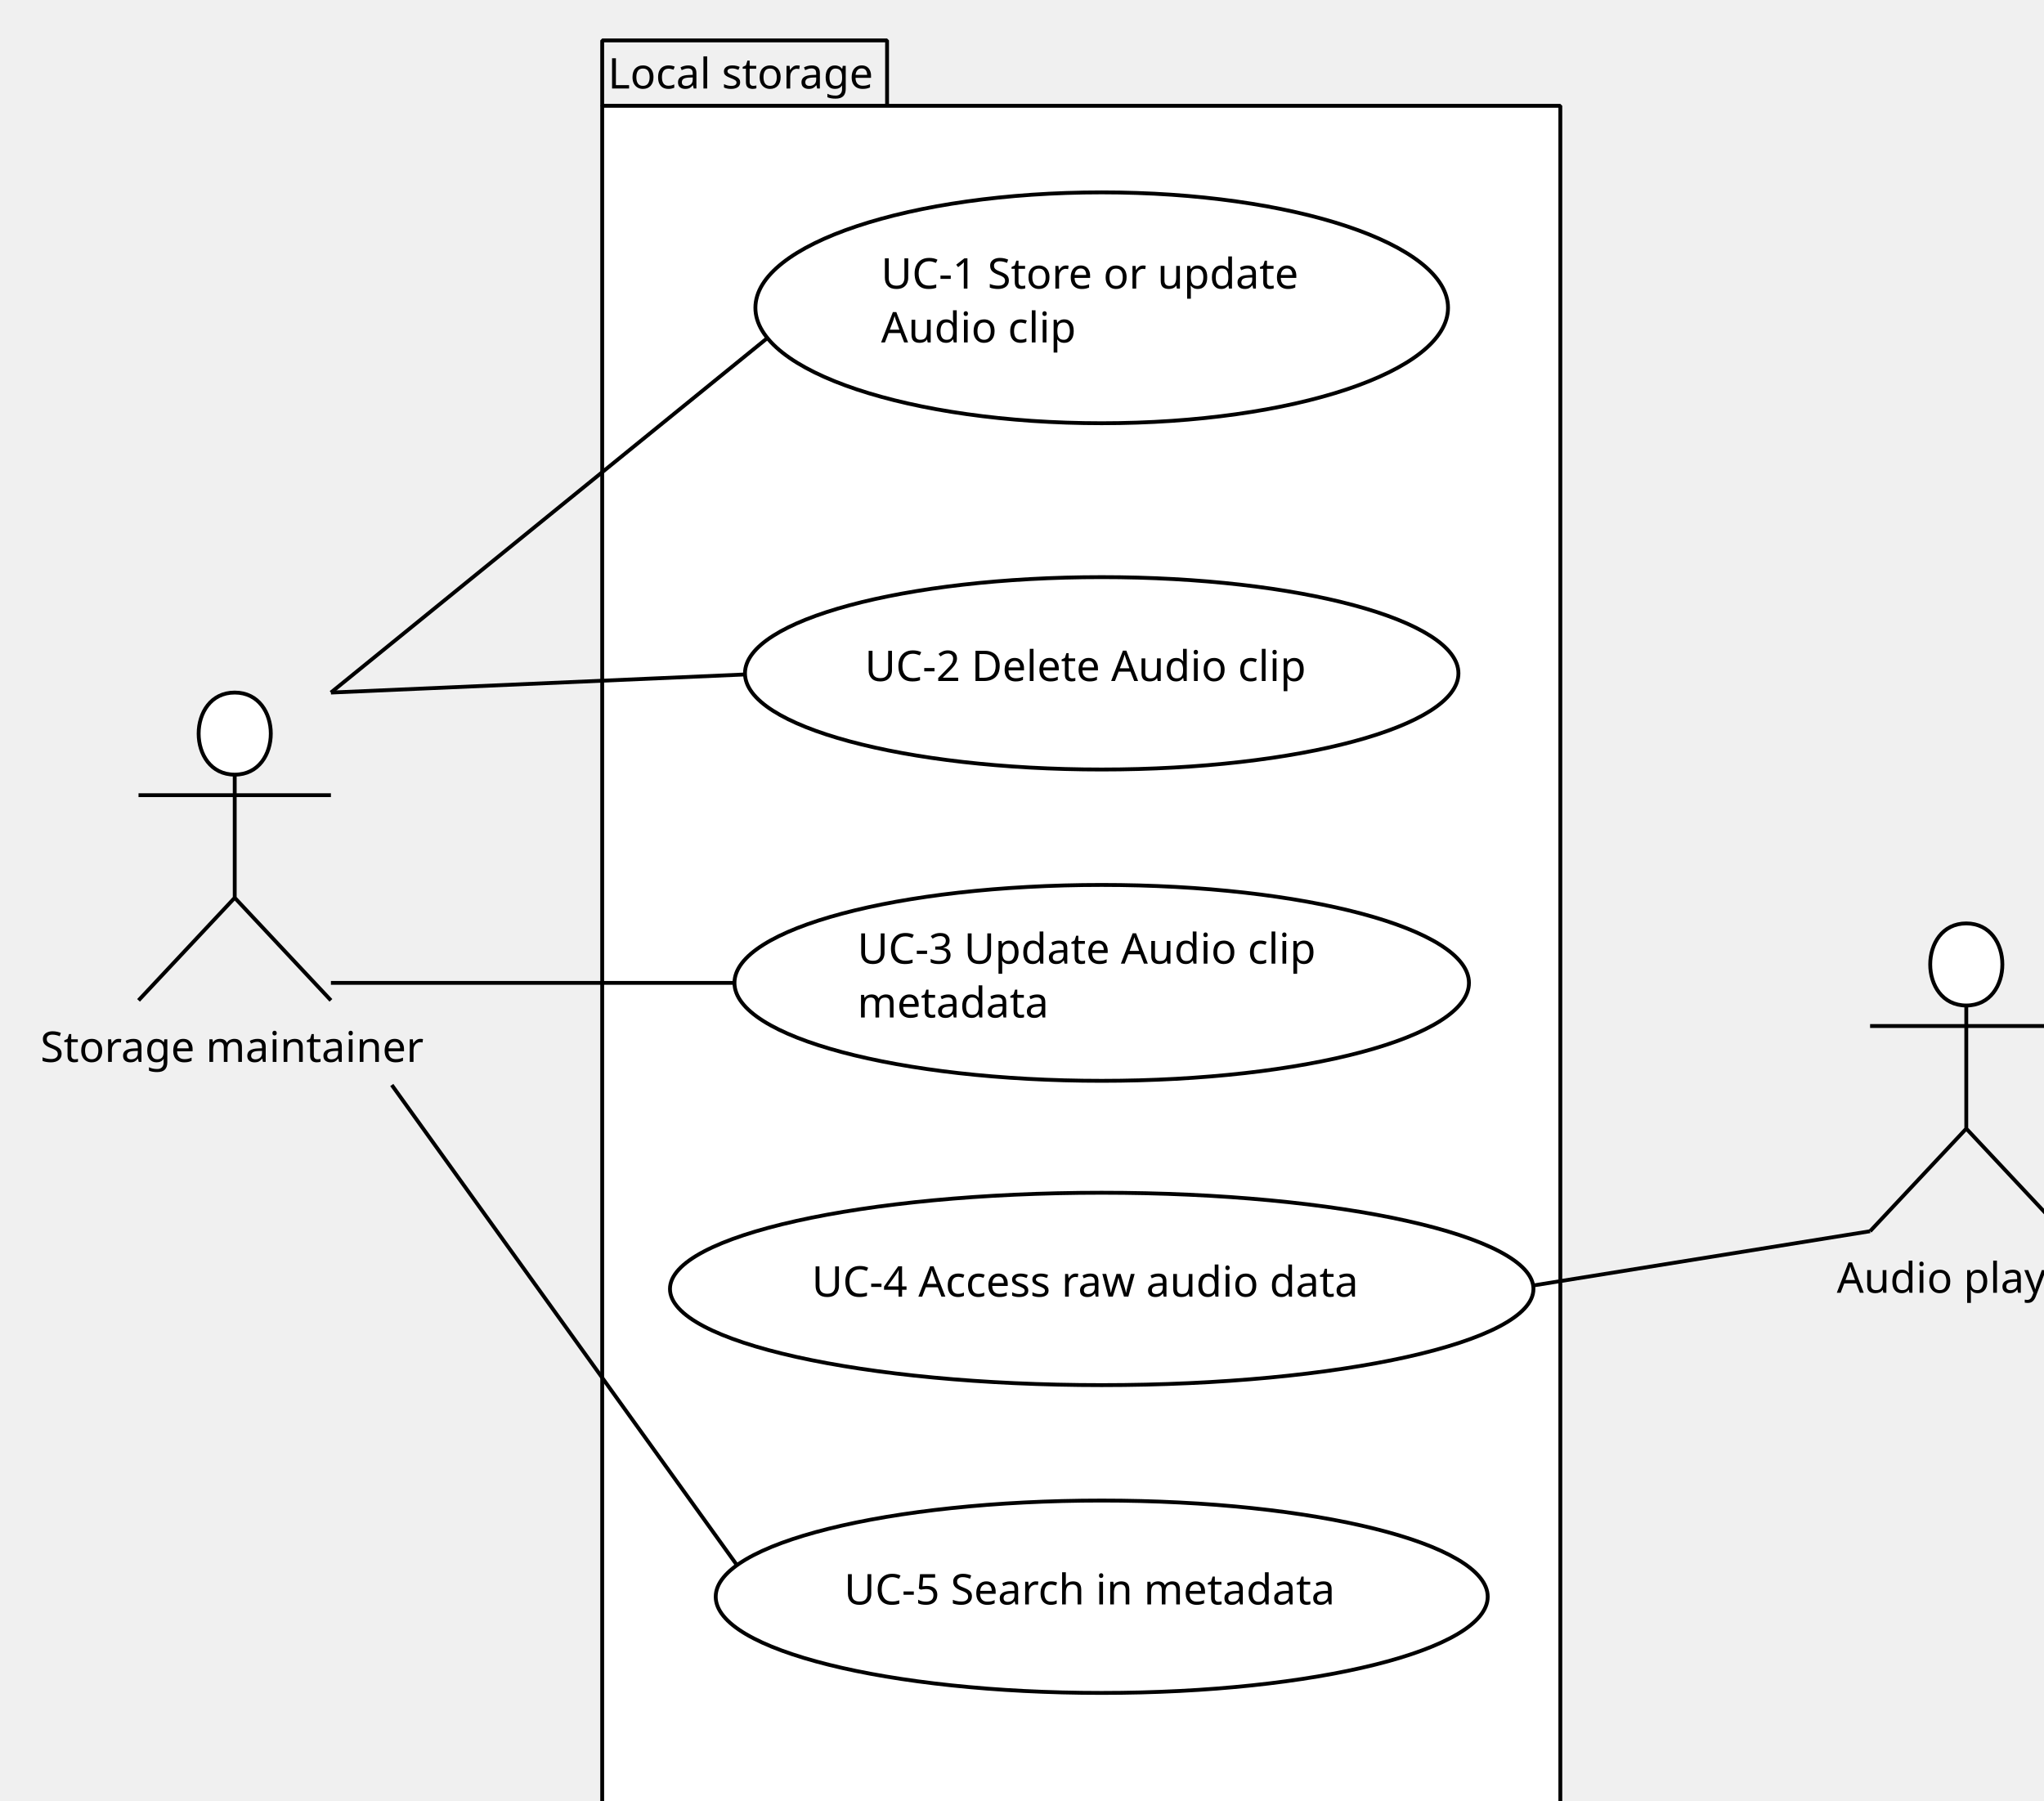
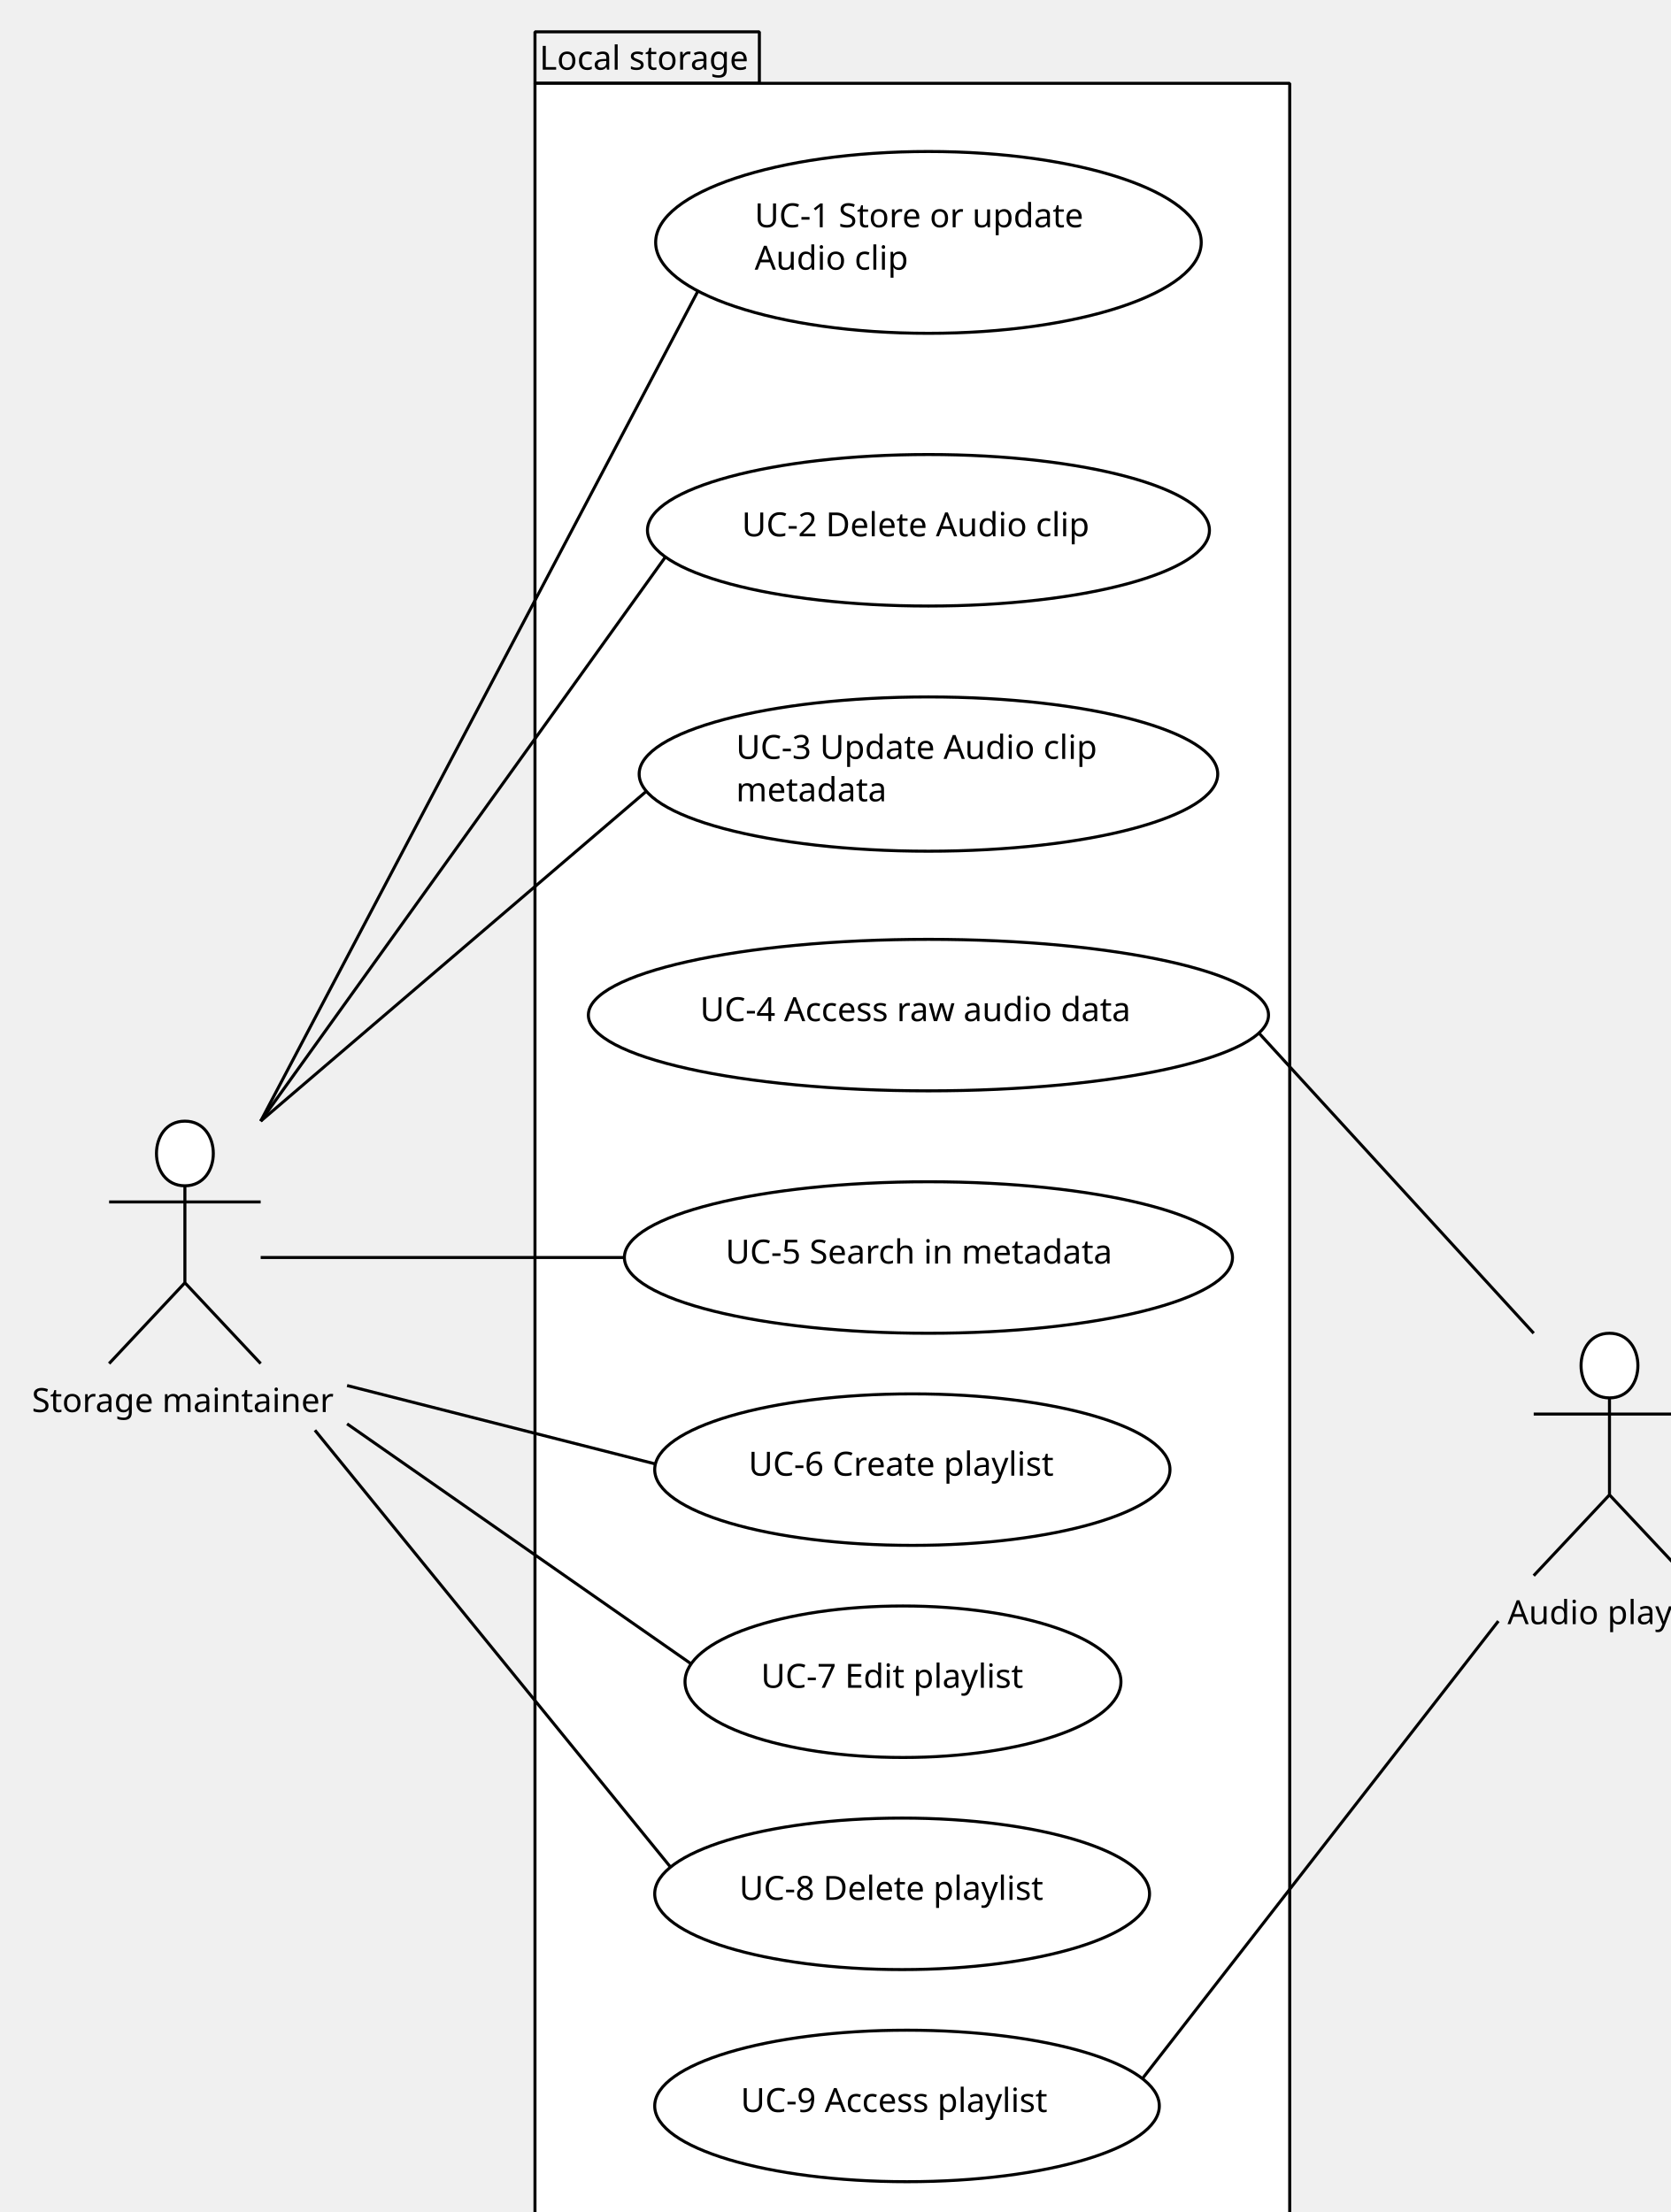
- <svg xmlns="http://www.w3.org/2000/svg" stroke-width="1" stroke-dashoffset="0" font-size="12" stroke-dasharray="none" color-rendering="auto" font-weight="normal" color-interpolation="auto" stroke-linejoin="miter" fill="black" image-rendering="auto" font-family="'sansserif'" stroke-opacity="1" stroke-miterlimit="10" stroke="black" text-rendering="auto" font-style="normal" stroke-linecap="square" fill-opacity="1" shape-rendering="auto">
+ <svg xmlns="http://www.w3.org/2000/svg" color-interpolation="auto" color-rendering="auto" fill="black" fill-opacity="1" font-family="'Dialog'" font-size="12" font-style="normal" font-weight="normal" image-rendering="auto" shape-rendering="auto" stroke="black" stroke-dasharray="none" stroke-dashoffset="0" stroke-linecap="square" stroke-linejoin="miter" stroke-miterlimit="10" stroke-opacity="1" stroke-width="1" text-rendering="auto">
  <defs id="genericDefs" />
  <g>
    <defs id="defs1">
      <clipPath clipPathUnits="userSpaceOnUse" id="clipPath1">
-         <path d="M24 50 L24 538 L579 538 L579 50 Z" />
+         <path d="M4 50 L4 800 L579 800 L579 50 Z" />
      </clipPath>
      <clipPath clipPathUnits="userSpaceOnUse" id="clipPath2">
-         <path d="M0 0 L0 488 L555 488 L555 0 Z" />
+         <path d="M0 0 L0 750 L575 750 L575 0 Z" />
      </clipPath>
      <clipPath clipPathUnits="userSpaceOnUse" id="clipPath3">
-         <path d="M-156 -10 L-156 478 L399 478 L399 -10 Z" />
+         <path d="M-176 -10 L-176 740 L399 740 L399 -10 Z" />
      </clipPath>
      <clipPath clipPathUnits="userSpaceOnUse" id="clipPath4">
-         <path d="M-158 -12 L-158 476 L397 476 L397 -12 Z" />
+         <path d="M-178 -12 L-178 738 L397 738 L397 -12 Z" />
      </clipPath>
      <clipPath clipPathUnits="userSpaceOnUse" id="clipPath5">
-         <path d="M-156 -27 L-156 461 L399 461 L399 -27 Z" />
+         <path d="M-176 -27 L-176 723 L399 723 L399 -27 Z" />
      </clipPath>
      <clipPath clipPathUnits="userSpaceOnUse" id="clipPath6">
-         <path d="M-196.313 -50 L-196.313 438 L358.687 438 L358.687 -50 Z" />
+         <path d="M-216.313 -50 L-216.313 700 L358.687 700 L358.687 -50 Z" />
      </clipPath>
      <clipPath clipPathUnits="userSpaceOnUse" id="clipPath7">
-         <path d="M-228.979 -64 L-228.979 424 L326.021 424 L326.021 -64 Z" />
+         <path d="M-248.979 -64 L-248.979 686 L326.021 686 L326.021 -64 Z" />
      </clipPath>
      <clipPath clipPathUnits="userSpaceOnUse" id="clipPath8">
-         <path d="M-193.607 -150 L-193.607 338 L361.393 338 L361.393 -150 Z" />
+         <path d="M-213.607 -150 L-213.607 600 L361.393 600 L361.393 -150 Z" />
      </clipPath>
      <clipPath clipPathUnits="userSpaceOnUse" id="clipPath9">
-         <path d="M-224.76 -166 L-224.76 322 L330.24 322 L330.24 -166 Z" />
+         <path d="M-244.76 -166 L-244.76 584 L330.24 584 L330.24 -166 Z" />
      </clipPath>
      <clipPath clipPathUnits="userSpaceOnUse" id="clipPath10">
-         <path d="M-190.873 -230 L-190.873 258 L364.127 258 L364.127 -230 Z" />
+         <path d="M-210.873 -230 L-210.873 520 L364.127 520 L364.127 -230 Z" />
      </clipPath>
      <clipPath clipPathUnits="userSpaceOnUse" id="clipPath11">
-         <path d="M-222.827 -239.456 L-222.827 248.544 L332.173 248.544 L332.173 -239.456 Z" />
+         <path d="M-242.827 -239.456 L-242.827 510.544 L332.173 510.544 L332.173 -239.456 Z" />
      </clipPath>
      <clipPath clipPathUnits="userSpaceOnUse" id="clipPath12">
-         <path d="M-174.113 -310 L-174.113 178 L380.888 178 L380.888 -310 Z" />
+         <path d="M-194.113 -310 L-194.113 440 L380.888 440 L380.888 -310 Z" />
      </clipPath>
      <clipPath clipPathUnits="userSpaceOnUse" id="clipPath13">
-         <path d="M-210.975 -326 L-210.975 162 L344.025 162 L344.025 -326 Z" />
+         <path d="M-230.975 -326 L-230.975 424 L344.025 424 L344.025 -326 Z" />
      </clipPath>
      <clipPath clipPathUnits="userSpaceOnUse" id="clipPath14">
-         <path d="M-186 -390 L-186 98 L369 98 L369 -390 Z" />
+         <path d="M-206 -390 L-206 360 L369 360 L369 -390 Z" />
      </clipPath>
      <clipPath clipPathUnits="userSpaceOnUse" id="clipPath15">
-         <path d="M-219.381 -406 L-219.381 82 L335.619 82 L335.619 -406 Z" />
+         <path d="M-239.381 -406 L-239.381 344 L335.619 344 L335.619 -406 Z" />
      </clipPath>
      <clipPath clipPathUnits="userSpaceOnUse" id="clipPath16">
-         <path d="M-36 -180 L-36 308 L519 308 L519 -180 Z" />
+         <path d="M-216 -460 L-216 290 L359 290 L359 -460 Z" />
      </clipPath>
      <clipPath clipPathUnits="userSpaceOnUse" id="clipPath17">
-         <path d="M-10.493 -265 L-10.493 223 L544.507 223 L544.507 -265 Z" />
+         <path d="M-246.961 -476 L-246.961 274 L328.039 274 L328.039 -476 Z" />
      </clipPath>
      <clipPath clipPathUnits="userSpaceOnUse" id="clipPath18">
-         <path d="M-486 -240 L-486 248 L69 248 L69 -240 Z" />
+         <path d="M-226 -530 L-226 220 L349 220 L349 -530 Z" />
      </clipPath>
      <clipPath clipPathUnits="userSpaceOnUse" id="clipPath19">
-         <path d="M-477.345 -325 L-477.345 163 L77.655 163 L77.655 -325 Z" />
+         <path d="M-251.062 -546 L-251.062 204 L323.938 204 L323.938 -546 Z" />
+       </clipPath>
+       <clipPath clipPathUnits="userSpaceOnUse" id="clipPath20">
+         <path d="M-216 -600 L-216 150 L359 150 L359 -600 Z" />
+       </clipPath>
+       <clipPath clipPathUnits="userSpaceOnUse" id="clipPath21">
+         <path d="M-243.908 -616 L-243.908 134 L331.092 134 L331.092 -616 Z" />
+       </clipPath>
+       <clipPath clipPathUnits="userSpaceOnUse" id="clipPath22">
+         <path d="M-216 -670 L-216 80 L359 80 L359 -670 Z" />
+       </clipPath>
+       <clipPath clipPathUnits="userSpaceOnUse" id="clipPath23">
+         <path d="M-244.381 -686 L-244.381 64 L330.619 64 L330.619 -686 Z" />
+       </clipPath>
+       <clipPath clipPathUnits="userSpaceOnUse" id="clipPath24">
+         <path d="M-36 -370 L-36 380 L539 380 L539 -370 Z" />
+       </clipPath>
+       <clipPath clipPathUnits="userSpaceOnUse" id="clipPath25">
+         <path d="M-10.493 -455 L-10.493 295 L564.507 295 L564.507 -455 Z" />
+       </clipPath>
+       <clipPath clipPathUnits="userSpaceOnUse" id="clipPath26">
+         <path d="M-506 -440 L-506 310 L69 310 L69 -440 Z" />
+       </clipPath>
+       <clipPath clipPathUnits="userSpaceOnUse" id="clipPath27">
+         <path d="M-497.345 -525 L-497.345 225 L77.655 225 L77.655 -525 Z" />
      </clipPath>
    </defs>
-     <g color-rendering="optimizeQuality" stroke-miterlimit="1" color-interpolation="linearRGB" text-rendering="optimizeLegibility" stroke-linecap="butt" shape-rendering="geometricPrecision" image-rendering="optimizeQuality" transform="matrix(1,0,0,1,156,10)">
-       <path d="M0.5 0.5 L74.533 0.5 L74.533 17.5 L0.5 17.5 Z" clip-path="url(#clipPath3)" fill="none" />
-     </g>
-     <g font-family="sans-serif" font-size="11" color-rendering="optimizeQuality" color-interpolation="linearRGB" text-rendering="optimizeLegibility" shape-rendering="geometricPrecision" image-rendering="optimizeQuality" transform="matrix(1,0,0,1,158,12)">
-       <text x="0" y="11" xml:space="preserve" stroke="none" clip-path="url(#clipPath4)">Local storage</text>
-     </g>
-     <g font-family="sans-serif" font-size="11" color-rendering="optimizeQuality" stroke-miterlimit="1" color-interpolation="linearRGB" text-rendering="optimizeLegibility" stroke="white" fill="white" stroke-linecap="butt" shape-rendering="geometricPrecision" image-rendering="optimizeQuality" transform="matrix(1,0,0,1,156,27)">
-       <path d="M0.5 0.5 L249.5 0.5 L249.5 450.5 L0.5 450.5 Z" stroke="none" clip-path="url(#clipPath5)" />
-       <path d="M0.5 0.5 L249.5 0.5 L249.5 450.5 L0.5 450.5 Z" stroke="black" clip-path="url(#clipPath5)" fill="none" />
-       <ellipse cx="90" cy="30" rx="90" ry="30" stroke="none" clip-path="url(#clipPath6)" transform="matrix(1,0,0,1,40.3129,23)" />
-       <ellipse cx="90" cy="30" rx="90" ry="30" stroke="black" clip-path="url(#clipPath6)" fill="none" transform="matrix(1,0,0,1,40.3129,23)" />
-     </g>
-     <g font-family="sans-serif" font-size="11" color-rendering="optimizeQuality" color-interpolation="linearRGB" text-rendering="optimizeLegibility" shape-rendering="geometricPrecision" image-rendering="optimizeQuality" transform="matrix(1,0,0,1,228.9792,64)">
-       <text x="0" y="11" xml:space="preserve" stroke="none" clip-path="url(#clipPath7)">UC-1 Store or update</text>
-       <text x="0" y="25" xml:space="preserve" stroke="none" clip-path="url(#clipPath7)">Audio clip</text>
-     </g>
-     <g font-family="sans-serif" font-size="11" color-rendering="optimizeQuality" stroke-miterlimit="1" color-interpolation="linearRGB" text-rendering="optimizeLegibility" stroke="white" fill="white" stroke-linecap="butt" shape-rendering="geometricPrecision" image-rendering="optimizeQuality" transform="matrix(1,0,0,1,193.6073,150)">
-       <ellipse cx="92.706" cy="25" rx="92.706" ry="25" stroke="none" clip-path="url(#clipPath8)" />
-       <ellipse cx="92.706" cy="25" rx="92.706" ry="25" stroke="black" clip-path="url(#clipPath8)" fill="none" />
-     </g>
-     <g font-family="sans-serif" font-size="11" color-rendering="optimizeQuality" color-interpolation="linearRGB" text-rendering="optimizeLegibility" shape-rendering="geometricPrecision" image-rendering="optimizeQuality" transform="matrix(1,0,0,1,224.7601,166)">
-       <text x="0" y="11" xml:space="preserve" stroke="none" clip-path="url(#clipPath9)">UC-2 Delete Audio clip</text>
-     </g>
-     <g font-family="sans-serif" font-size="11" color-rendering="optimizeQuality" stroke-miterlimit="1" color-interpolation="linearRGB" text-rendering="optimizeLegibility" stroke="white" fill="white" stroke-linecap="butt" shape-rendering="geometricPrecision" image-rendering="optimizeQuality" transform="matrix(1,0,0,1,190.8727,230)">
-       <ellipse cx="95.44" cy="25.456" rx="95.44" ry="25.456" stroke="none" clip-path="url(#clipPath10)" />
-       <ellipse cx="95.44" cy="25.456" rx="95.44" ry="25.456" stroke="black" clip-path="url(#clipPath10)" fill="none" />
-     </g>
-     <g font-family="sans-serif" font-size="11" color-rendering="optimizeQuality" color-interpolation="linearRGB" text-rendering="optimizeLegibility" shape-rendering="geometricPrecision" image-rendering="optimizeQuality" transform="matrix(1,0,0,1,222.8265,239.4559)">
-       <text x="0" y="11" xml:space="preserve" stroke="none" clip-path="url(#clipPath11)">UC-3 Update Audio clip</text>
-       <text x="0" y="25" xml:space="preserve" stroke="none" clip-path="url(#clipPath11)">metadata</text>
-     </g>
-     <g font-family="sans-serif" font-size="11" color-rendering="optimizeQuality" stroke-miterlimit="1" color-interpolation="linearRGB" text-rendering="optimizeLegibility" stroke="white" fill="white" stroke-linecap="butt" shape-rendering="geometricPrecision" image-rendering="optimizeQuality" transform="matrix(1,0,0,1,174.1125,310)">
-       <ellipse cx="112.2" cy="25" rx="112.2" ry="25" stroke="none" clip-path="url(#clipPath12)" />
-       <ellipse cx="112.2" cy="25" rx="112.2" ry="25" stroke="black" clip-path="url(#clipPath12)" fill="none" />
-     </g>
-     <g font-family="sans-serif" font-size="11" color-rendering="optimizeQuality" color-interpolation="linearRGB" text-rendering="optimizeLegibility" shape-rendering="geometricPrecision" image-rendering="optimizeQuality" transform="matrix(1,0,0,1,210.9753,326)">
-       <text x="0" y="11" xml:space="preserve" stroke="none" clip-path="url(#clipPath13)">UC-4 Access raw audio data</text>
-     </g>
-     <g font-family="sans-serif" font-size="11" color-rendering="optimizeQuality" stroke-miterlimit="1" color-interpolation="linearRGB" text-rendering="optimizeLegibility" stroke="white" fill="white" stroke-linecap="butt" shape-rendering="geometricPrecision" image-rendering="optimizeQuality" transform="matrix(1,0,0,1,186,390)">
-       <ellipse cx="100.313" cy="25" rx="100.313" ry="25" stroke="none" clip-path="url(#clipPath14)" />
-       <ellipse cx="100.313" cy="25" rx="100.313" ry="25" stroke="black" clip-path="url(#clipPath14)" fill="none" />
-     </g>
-     <g font-family="sans-serif" font-size="11" color-rendering="optimizeQuality" color-interpolation="linearRGB" text-rendering="optimizeLegibility" shape-rendering="geometricPrecision" image-rendering="optimizeQuality" transform="matrix(1,0,0,1,219.381,406)">
-       <text x="0" y="11" xml:space="preserve" stroke="none" clip-path="url(#clipPath15)">UC-5 Search in metadata</text>
-     </g>
-     <g font-family="sans-serif" font-size="11" color-rendering="optimizeQuality" stroke-miterlimit="1" color-interpolation="linearRGB" text-rendering="optimizeLegibility" stroke="white" fill="white" stroke-linecap="butt" shape-rendering="geometricPrecision" image-rendering="optimizeQuality" transform="matrix(1,0,0,1,36,180)">
-       <path d="M25 21.333 C12.5 21.333 12.5 0 25 0 C37.5 0 37.5 21.333 25 21.333 M25 21.333 L25 26.667 M0 26.667 L50 26.667 M25 26.667 L25 53.333 M25 53.333 L0 80 M25 53.333 L50 80" stroke="none" clip-path="url(#clipPath16)" />
-       <path d="M25 21.333 C12.5 21.333 12.5 0 25 0 C37.5 0 37.5 21.333 25 21.333 M25 21.333 L25 26.667 M0 26.667 L50 26.667 M25 26.667 L25 53.333 M25 53.333 L0 80 M25 53.333 L50 80" stroke="black" clip-path="url(#clipPath16)" fill="none" />
-     </g>
-     <g font-family="sans-serif" font-size="11" color-rendering="optimizeQuality" color-interpolation="linearRGB" text-rendering="optimizeLegibility" shape-rendering="geometricPrecision" image-rendering="optimizeQuality" transform="matrix(1,0,0,1,10.4929,265)">
-       <text x="0" y="11" xml:space="preserve" stroke="none" clip-path="url(#clipPath17)">Storage maintainer</text>
-     </g>
-     <g font-family="sans-serif" font-size="11" color-rendering="optimizeQuality" stroke-miterlimit="1" color-interpolation="linearRGB" text-rendering="optimizeLegibility" stroke="white" fill="white" stroke-linecap="butt" shape-rendering="geometricPrecision" image-rendering="optimizeQuality" transform="matrix(1,0,0,1,486,240)">
-       <path d="M25 21.333 C12.5 21.333 12.5 0 25 0 C37.5 0 37.5 21.333 25 21.333 M25 21.333 L25 26.667 M0 26.667 L50 26.667 M25 26.667 L25 53.333 M25 53.333 L0 80 M25 53.333 L50 80" stroke="none" clip-path="url(#clipPath18)" />
-       <path d="M25 21.333 C12.5 21.333 12.5 0 25 0 C37.5 0 37.5 21.333 25 21.333 M25 21.333 L25 26.667 M0 26.667 L50 26.667 M25 26.667 L25 53.333 M25 53.333 L0 80 M25 53.333 L50 80" stroke="black" clip-path="url(#clipPath18)" fill="none" />
-     </g>
-     <g font-family="sans-serif" font-size="11" color-rendering="optimizeQuality" color-interpolation="linearRGB" text-rendering="optimizeLegibility" shape-rendering="geometricPrecision" image-rendering="optimizeQuality" transform="matrix(1,0,0,1,477.3447,325)">
-       <text x="0" y="11" xml:space="preserve" stroke="none" clip-path="url(#clipPath19)">Audio player</text>
-     </g>
-     <g font-family="sans-serif" font-size="11" color-rendering="optimizeQuality" stroke-miterlimit="1" color-interpolation="linearRGB" text-rendering="optimizeLegibility" stroke-linecap="butt" shape-rendering="geometricPrecision" image-rendering="optimizeQuality" transform="matrix(1,0,0,1,-24,-50)">
-       <path d="M110 305.456 L214.873 305.456" clip-path="url(#clipPath1)" fill="none" />
-     </g>
-     <g font-family="sans-serif" font-size="11" color-rendering="optimizeQuality" stroke-miterlimit="1" color-interpolation="linearRGB" text-rendering="optimizeLegibility" stroke-linecap="butt" shape-rendering="geometricPrecision" image-rendering="optimizeQuality" transform="matrix(1,0,0,1,-24,-50)">
-       <path d="M125.815 332 L215.535 456.811" clip-path="url(#clipPath1)" fill="none" />
-     </g>
-     <g font-family="sans-serif" font-size="11" color-rendering="optimizeQuality" stroke-miterlimit="1" color-interpolation="linearRGB" text-rendering="optimizeLegibility" stroke-linecap="butt" shape-rendering="geometricPrecision" image-rendering="optimizeQuality" transform="matrix(1,0,0,1,-24,-50)">
-       <path d="M110 230 L223.442 137.841" clip-path="url(#clipPath1)" fill="none" />
-     </g>
-     <g font-family="sans-serif" font-size="11" color-rendering="optimizeQuality" stroke-miterlimit="1" color-interpolation="linearRGB" text-rendering="optimizeLegibility" stroke-linecap="butt" shape-rendering="geometricPrecision" image-rendering="optimizeQuality" transform="matrix(1,0,0,1,-24,-50)">
-       <path d="M110 230 L217.614 225.295" clip-path="url(#clipPath1)" fill="none" />
-     </g>
-     <g font-family="sans-serif" font-size="11" color-rendering="optimizeQuality" stroke-miterlimit="1" color-interpolation="linearRGB" text-rendering="optimizeLegibility" stroke-linecap="butt" shape-rendering="geometricPrecision" image-rendering="optimizeQuality" transform="matrix(1,0,0,1,-24,-50)">
-       <path d="M510 370 L422.441 384.103" clip-path="url(#clipPath1)" fill="none" />
+     <g color-interpolation="linearRGB" color-rendering="optimizeQuality" image-rendering="optimizeQuality" shape-rendering="geometricPrecision" stroke-linecap="butt" stroke-miterlimit="1" text-rendering="optimizeLegibility" transform="matrix(1,0,0,1,176,10)">
+       <path clip-path="url(#clipPath3)" d="M0.5 0.5 L74.533 0.5 L74.533 17.5 L0.5 17.5 Z" fill="none" />
+     </g>
+     <g color-interpolation="linearRGB" color-rendering="optimizeQuality" font-family="sans-serif" font-size="11" image-rendering="optimizeQuality" shape-rendering="geometricPrecision" text-rendering="optimizeLegibility" transform="matrix(1,0,0,1,178,12)">
+       <text clip-path="url(#clipPath4)" stroke="none" x="0" xml:space="preserve" y="11">Local storage</text>
+     </g>
+     <g color-interpolation="linearRGB" color-rendering="optimizeQuality" fill="white" font-family="sans-serif" font-size="11" image-rendering="optimizeQuality" shape-rendering="geometricPrecision" stroke="white" text-rendering="optimizeLegibility" transform="matrix(1,0,0,1,176,27)">
+       <path clip-path="url(#clipPath5)" d="M0.5 0.5 L249.5 0.5 L249.5 712.5 L0.5 712.5 Z" stroke="none" />
+     </g>
+     <g color-interpolation="linearRGB" color-rendering="optimizeQuality" font-family="sans-serif" font-size="11" image-rendering="optimizeQuality" shape-rendering="geometricPrecision" stroke-linecap="butt" stroke-miterlimit="1" text-rendering="optimizeLegibility" transform="matrix(1,0,0,1,176,27)">
+       <path clip-path="url(#clipPath5)" d="M0.5 0.5 L249.5 0.5 L249.5 712.5 L0.5 712.5 Z" fill="none" />
+     </g>
+     <g color-interpolation="linearRGB" color-rendering="optimizeQuality" fill="white" font-family="sans-serif" font-size="11" image-rendering="optimizeQuality" shape-rendering="geometricPrecision" stroke="white" text-rendering="optimizeLegibility" transform="matrix(1,0,0,1,216.3129,50)">
+       <ellipse clip-path="url(#clipPath6)" cx="90" cy="30" rx="90" ry="30" stroke="none" />
+     </g>
+     <g color-interpolation="linearRGB" color-rendering="optimizeQuality" font-family="sans-serif" font-size="11" image-rendering="optimizeQuality" shape-rendering="geometricPrecision" stroke-linecap="butt" stroke-miterlimit="1" text-rendering="optimizeLegibility" transform="matrix(1,0,0,1,216.3129,50)">
+       <ellipse clip-path="url(#clipPath6)" cx="90" cy="30" fill="none" rx="90" ry="30" />
+       <text clip-path="url(#clipPath7)" stroke="none" stroke-linecap="square" stroke-miterlimit="10" transform="matrix(1,0,0,1,32.6663,14)" x="0" xml:space="preserve" y="11">UC-1 Store or update</text>
+       <text clip-path="url(#clipPath7)" stroke="none" stroke-linecap="square" stroke-miterlimit="10" transform="matrix(1,0,0,1,32.6663,14)" x="0" xml:space="preserve" y="25">Audio clip</text>
+     </g>
+     <g color-interpolation="linearRGB" color-rendering="optimizeQuality" fill="white" font-family="sans-serif" font-size="11" image-rendering="optimizeQuality" shape-rendering="geometricPrecision" stroke="white" text-rendering="optimizeLegibility" transform="matrix(1,0,0,1,213.6073,150)">
+       <ellipse clip-path="url(#clipPath8)" cx="92.706" cy="25" rx="92.706" ry="25" stroke="none" />
+     </g>
+     <g color-interpolation="linearRGB" color-rendering="optimizeQuality" font-family="sans-serif" font-size="11" image-rendering="optimizeQuality" shape-rendering="geometricPrecision" stroke-linecap="butt" stroke-miterlimit="1" text-rendering="optimizeLegibility" transform="matrix(1,0,0,1,213.6073,150)">
+       <ellipse clip-path="url(#clipPath8)" cx="92.706" cy="25" fill="none" rx="92.706" ry="25" />
+       <text clip-path="url(#clipPath9)" stroke="none" stroke-linecap="square" stroke-miterlimit="10" transform="matrix(1,0,0,1,31.1528,16)" x="0" xml:space="preserve" y="11">UC-2 Delete Audio clip</text>
+     </g>
+     <g color-interpolation="linearRGB" color-rendering="optimizeQuality" fill="white" font-family="sans-serif" font-size="11" image-rendering="optimizeQuality" shape-rendering="geometricPrecision" stroke="white" text-rendering="optimizeLegibility" transform="matrix(1,0,0,1,210.8727,230)">
+       <ellipse clip-path="url(#clipPath10)" cx="95.44" cy="25.456" rx="95.44" ry="25.456" stroke="none" />
+     </g>
+     <g color-interpolation="linearRGB" color-rendering="optimizeQuality" font-family="sans-serif" font-size="11" image-rendering="optimizeQuality" shape-rendering="geometricPrecision" stroke-linecap="butt" stroke-miterlimit="1" text-rendering="optimizeLegibility" transform="matrix(1,0,0,1,210.8727,230)">
+       <ellipse clip-path="url(#clipPath10)" cx="95.44" cy="25.456" fill="none" rx="95.44" ry="25.456" />
+       <text clip-path="url(#clipPath11)" stroke="none" stroke-linecap="square" stroke-miterlimit="10" transform="matrix(1,0,0,1,31.9538,9.4559)" x="0" xml:space="preserve" y="11">UC-3 Update Audio clip</text>
+       <text clip-path="url(#clipPath11)" stroke="none" stroke-linecap="square" stroke-miterlimit="10" transform="matrix(1,0,0,1,31.9538,9.4559)" x="0" xml:space="preserve" y="25">metadata</text>
+     </g>
+     <g color-interpolation="linearRGB" color-rendering="optimizeQuality" fill="white" font-family="sans-serif" font-size="11" image-rendering="optimizeQuality" shape-rendering="geometricPrecision" stroke="white" text-rendering="optimizeLegibility" transform="matrix(1,0,0,1,194.1125,310)">
+       <ellipse clip-path="url(#clipPath12)" cx="112.2" cy="25" rx="112.2" ry="25" stroke="none" />
+     </g>
+     <g color-interpolation="linearRGB" color-rendering="optimizeQuality" font-family="sans-serif" font-size="11" image-rendering="optimizeQuality" shape-rendering="geometricPrecision" stroke-linecap="butt" stroke-miterlimit="1" text-rendering="optimizeLegibility" transform="matrix(1,0,0,1,194.1125,310)">
+       <ellipse clip-path="url(#clipPath12)" cx="112.2" cy="25" fill="none" rx="112.2" ry="25" />
+       <text clip-path="url(#clipPath13)" stroke="none" stroke-linecap="square" stroke-miterlimit="10" transform="matrix(1,0,0,1,36.8628,16)" x="0" xml:space="preserve" y="11">UC-4 Access raw audio data</text>
+     </g>
+     <g color-interpolation="linearRGB" color-rendering="optimizeQuality" fill="white" font-family="sans-serif" font-size="11" image-rendering="optimizeQuality" shape-rendering="geometricPrecision" stroke="white" text-rendering="optimizeLegibility" transform="matrix(1,0,0,1,206,390)">
+       <ellipse clip-path="url(#clipPath14)" cx="100.313" cy="25" rx="100.313" ry="25" stroke="none" />
+     </g>
+     <g color-interpolation="linearRGB" color-rendering="optimizeQuality" font-family="sans-serif" font-size="11" image-rendering="optimizeQuality" shape-rendering="geometricPrecision" stroke-linecap="butt" stroke-miterlimit="1" text-rendering="optimizeLegibility" transform="matrix(1,0,0,1,206,390)">
+       <ellipse clip-path="url(#clipPath14)" cx="100.313" cy="25" fill="none" rx="100.313" ry="25" />
+       <text clip-path="url(#clipPath15)" stroke="none" stroke-linecap="square" stroke-miterlimit="10" transform="matrix(1,0,0,1,33.381,16)" x="0" xml:space="preserve" y="11">UC-5 Search in metadata</text>
+     </g>
+     <g color-interpolation="linearRGB" color-rendering="optimizeQuality" fill="white" font-family="sans-serif" font-size="11" image-rendering="optimizeQuality" shape-rendering="geometricPrecision" stroke="white" text-rendering="optimizeLegibility" transform="matrix(1,0,0,1,216,460)">
+       <ellipse clip-path="url(#clipPath16)" cx="85" cy="25" rx="85" ry="25" stroke="none" />
+     </g>
+     <g color-interpolation="linearRGB" color-rendering="optimizeQuality" font-family="sans-serif" font-size="11" image-rendering="optimizeQuality" shape-rendering="geometricPrecision" stroke-linecap="butt" stroke-miterlimit="1" text-rendering="optimizeLegibility" transform="matrix(1,0,0,1,216,460)">
+       <ellipse clip-path="url(#clipPath16)" cx="85" cy="25" fill="none" rx="85" ry="25" />
+       <text clip-path="url(#clipPath17)" stroke="none" stroke-linecap="square" stroke-miterlimit="10" transform="matrix(1,0,0,1,30.9614,16)" x="0" xml:space="preserve" y="11">UC-6 Create playlist</text>
+     </g>
+     <g color-interpolation="linearRGB" color-rendering="optimizeQuality" fill="white" font-family="sans-serif" font-size="11" image-rendering="optimizeQuality" shape-rendering="geometricPrecision" stroke="white" text-rendering="optimizeLegibility" transform="matrix(1,0,0,1,226,530)">
+       <ellipse clip-path="url(#clipPath18)" cx="71.912" cy="25" rx="71.912" ry="25" stroke="none" />
+     </g>
+     <g color-interpolation="linearRGB" color-rendering="optimizeQuality" font-family="sans-serif" font-size="11" image-rendering="optimizeQuality" shape-rendering="geometricPrecision" stroke-linecap="butt" stroke-miterlimit="1" text-rendering="optimizeLegibility" transform="matrix(1,0,0,1,226,530)">
+       <ellipse clip-path="url(#clipPath18)" cx="71.912" cy="25" fill="none" rx="71.912" ry="25" />
+       <text clip-path="url(#clipPath19)" stroke="none" stroke-linecap="square" stroke-miterlimit="10" transform="matrix(1,0,0,1,25.0625,16)" x="0" xml:space="preserve" y="11">UC-7 Edit playlist</text>
+     </g>
+     <g color-interpolation="linearRGB" color-rendering="optimizeQuality" fill="white" font-family="sans-serif" font-size="11" image-rendering="optimizeQuality" shape-rendering="geometricPrecision" stroke="white" text-rendering="optimizeLegibility" transform="matrix(1,0,0,1,216,600)">
+       <ellipse clip-path="url(#clipPath20)" cx="81.627" cy="25" rx="81.627" ry="25" stroke="none" />
+     </g>
+     <g color-interpolation="linearRGB" color-rendering="optimizeQuality" font-family="sans-serif" font-size="11" image-rendering="optimizeQuality" shape-rendering="geometricPrecision" stroke-linecap="butt" stroke-miterlimit="1" text-rendering="optimizeLegibility" transform="matrix(1,0,0,1,216,600)">
+       <ellipse clip-path="url(#clipPath20)" cx="81.627" cy="25" fill="none" rx="81.627" ry="25" />
+       <text clip-path="url(#clipPath21)" stroke="none" stroke-linecap="square" stroke-miterlimit="10" transform="matrix(1,0,0,1,27.908,16)" x="0" xml:space="preserve" y="11">UC-8 Delete playlist</text>
+     </g>
+     <g color-interpolation="linearRGB" color-rendering="optimizeQuality" fill="white" font-family="sans-serif" font-size="11" image-rendering="optimizeQuality" shape-rendering="geometricPrecision" stroke="white" text-rendering="optimizeLegibility" transform="matrix(1,0,0,1,216,670)">
+       <ellipse clip-path="url(#clipPath22)" cx="83.241" cy="25" rx="83.241" ry="25" stroke="none" />
+     </g>
+     <g color-interpolation="linearRGB" color-rendering="optimizeQuality" font-family="sans-serif" font-size="11" image-rendering="optimizeQuality" shape-rendering="geometricPrecision" stroke-linecap="butt" stroke-miterlimit="1" text-rendering="optimizeLegibility" transform="matrix(1,0,0,1,216,670)">
+       <ellipse clip-path="url(#clipPath22)" cx="83.241" cy="25" fill="none" rx="83.241" ry="25" />
+       <text clip-path="url(#clipPath23)" stroke="none" stroke-linecap="square" stroke-miterlimit="10" transform="matrix(1,0,0,1,28.3807,16)" x="0" xml:space="preserve" y="11">UC-9 Access playlist</text>
+     </g>
+     <g color-interpolation="linearRGB" color-rendering="optimizeQuality" fill="white" font-family="sans-serif" font-size="11" image-rendering="optimizeQuality" shape-rendering="geometricPrecision" stroke="white" text-rendering="optimizeLegibility" transform="matrix(1,0,0,1,36,370)">
+       <path clip-path="url(#clipPath24)" d="M25 21.333 C12.5 21.333 12.5 0 25 0 C37.5 0 37.5 21.333 25 21.333 M25 21.333 L25 26.667 M0 26.667 L50 26.667 M25 26.667 L25 53.333 M25 53.333 L0 80 M25 53.333 L50 80" stroke="none" />
+     </g>
+     <g color-interpolation="linearRGB" color-rendering="optimizeQuality" font-family="sans-serif" font-size="11" image-rendering="optimizeQuality" shape-rendering="geometricPrecision" stroke-linecap="butt" stroke-miterlimit="1" text-rendering="optimizeLegibility" transform="matrix(1,0,0,1,36,370)">
+       <path clip-path="url(#clipPath24)" d="M25 21.333 C12.5 21.333 12.5 0 25 0 C37.5 0 37.5 21.333 25 21.333 M25 21.333 L25 26.667 M0 26.667 L50 26.667 M25 26.667 L25 53.333 M25 53.333 L0 80 M25 53.333 L50 80" fill="none" />
+       <text clip-path="url(#clipPath25)" stroke="none" stroke-linecap="square" stroke-miterlimit="10" transform="matrix(1,0,0,1,-25.5071,85)" x="0" xml:space="preserve" y="11">Storage maintainer</text>
+     </g>
+     <g color-interpolation="linearRGB" color-rendering="optimizeQuality" fill="white" font-family="sans-serif" font-size="11" image-rendering="optimizeQuality" shape-rendering="geometricPrecision" stroke="white" text-rendering="optimizeLegibility" transform="matrix(1,0,0,1,506,440)">
+       <path clip-path="url(#clipPath26)" d="M25 21.333 C12.5 21.333 12.5 0 25 0 C37.5 0 37.5 21.333 25 21.333 M25 21.333 L25 26.667 M0 26.667 L50 26.667 M25 26.667 L25 53.333 M25 53.333 L0 80 M25 53.333 L50 80" stroke="none" />
+     </g>
+     <g color-interpolation="linearRGB" color-rendering="optimizeQuality" font-family="sans-serif" font-size="11" image-rendering="optimizeQuality" shape-rendering="geometricPrecision" stroke-linecap="butt" stroke-miterlimit="1" text-rendering="optimizeLegibility" transform="matrix(1,0,0,1,506,440)">
+       <path clip-path="url(#clipPath26)" d="M25 21.333 C12.5 21.333 12.5 0 25 0 C37.5 0 37.5 21.333 25 21.333 M25 21.333 L25 26.667 M0 26.667 L50 26.667 M25 26.667 L25 53.333 M25 53.333 L0 80 M25 53.333 L50 80" fill="none" />
+       <text clip-path="url(#clipPath27)" stroke="none" stroke-linecap="square" stroke-miterlimit="10" transform="matrix(1,0,0,1,-8.6553,85)" x="0" xml:space="preserve" y="11">Audio player</text>
+     </g>
+     <g color-interpolation="linearRGB" color-rendering="optimizeQuality" font-family="sans-serif" font-size="11" image-rendering="optimizeQuality" shape-rendering="geometricPrecision" stroke-linecap="butt" stroke-miterlimit="1" text-rendering="optimizeLegibility" transform="matrix(1,0,0,1,-4,-50)">
+       <path clip-path="url(#clipPath1)" d="M90 420 L217.264 311.119" fill="none" />
+     </g>
+     <g color-interpolation="linearRGB" color-rendering="optimizeQuality" font-family="sans-serif" font-size="11" image-rendering="optimizeQuality" shape-rendering="geometricPrecision" stroke-linecap="butt" stroke-miterlimit="1" text-rendering="optimizeLegibility" transform="matrix(1,0,0,1,-4,-50)">
+       <path clip-path="url(#clipPath1)" d="M90 465 L210 465" fill="none" />
+     </g>
+     <g color-interpolation="linearRGB" color-rendering="optimizeQuality" font-family="sans-serif" font-size="11" image-rendering="optimizeQuality" shape-rendering="geometricPrecision" stroke-linecap="butt" stroke-miterlimit="1" text-rendering="optimizeLegibility" transform="matrix(1,0,0,1,-4,-50)">
+       <path clip-path="url(#clipPath1)" d="M90 420 L234.267 146.045" fill="none" />
+     </g>
+     <g color-interpolation="linearRGB" color-rendering="optimizeQuality" font-family="sans-serif" font-size="11" image-rendering="optimizeQuality" shape-rendering="geometricPrecision" stroke-linecap="butt" stroke-miterlimit="1" text-rendering="optimizeLegibility" transform="matrix(1,0,0,1,-4,-50)">
+       <path clip-path="url(#clipPath1)" d="M90 420 L223.539 233.799" fill="none" />
+     </g>
+     <g color-interpolation="linearRGB" color-rendering="optimizeQuality" font-family="sans-serif" font-size="11" image-rendering="optimizeQuality" shape-rendering="geometricPrecision" stroke-linecap="butt" stroke-miterlimit="1" text-rendering="optimizeLegibility" transform="matrix(1,0,0,1,-4,-50)">
+       <path clip-path="url(#clipPath1)" d="M510 490 L419.328 390.914" fill="none" />
+     </g>
+     <g color-interpolation="linearRGB" color-rendering="optimizeQuality" font-family="sans-serif" font-size="11" image-rendering="optimizeQuality" shape-rendering="geometricPrecision" stroke-linecap="butt" stroke-miterlimit="1" text-rendering="optimizeLegibility" transform="matrix(1,0,0,1,-4,-50)">
+       <path clip-path="url(#clipPath1)" d="M118.507 507.253 L220.237 533.135" fill="none" />
+     </g>
+     <g color-interpolation="linearRGB" color-rendering="optimizeQuality" font-family="sans-serif" font-size="11" image-rendering="optimizeQuality" shape-rendering="geometricPrecision" stroke-linecap="butt" stroke-miterlimit="1" text-rendering="optimizeLegibility" transform="matrix(1,0,0,1,-4,-50)">
+       <path clip-path="url(#clipPath1)" d="M118.507 519.892 L232.027 599.106" fill="none" />
+     </g>
+     <g color-interpolation="linearRGB" color-rendering="optimizeQuality" font-family="sans-serif" font-size="11" image-rendering="optimizeQuality" shape-rendering="geometricPrecision" stroke-linecap="butt" stroke-miterlimit="1" text-rendering="optimizeLegibility" transform="matrix(1,0,0,1,-4,-50)">
+       <path clip-path="url(#clipPath1)" d="M107.901 522 L225.232 666.193" fill="none" />
+     </g>
+     <g color-interpolation="linearRGB" color-rendering="optimizeQuality" font-family="sans-serif" font-size="11" image-rendering="optimizeQuality" shape-rendering="geometricPrecision" stroke-linecap="butt" stroke-miterlimit="1" text-rendering="optimizeLegibility" transform="matrix(1,0,0,1,-4,-50)">
+       <path clip-path="url(#clipPath1)" d="M498.345 584.985 L380.894 735.995" fill="none" />
    </g>
  </g>
</svg>
